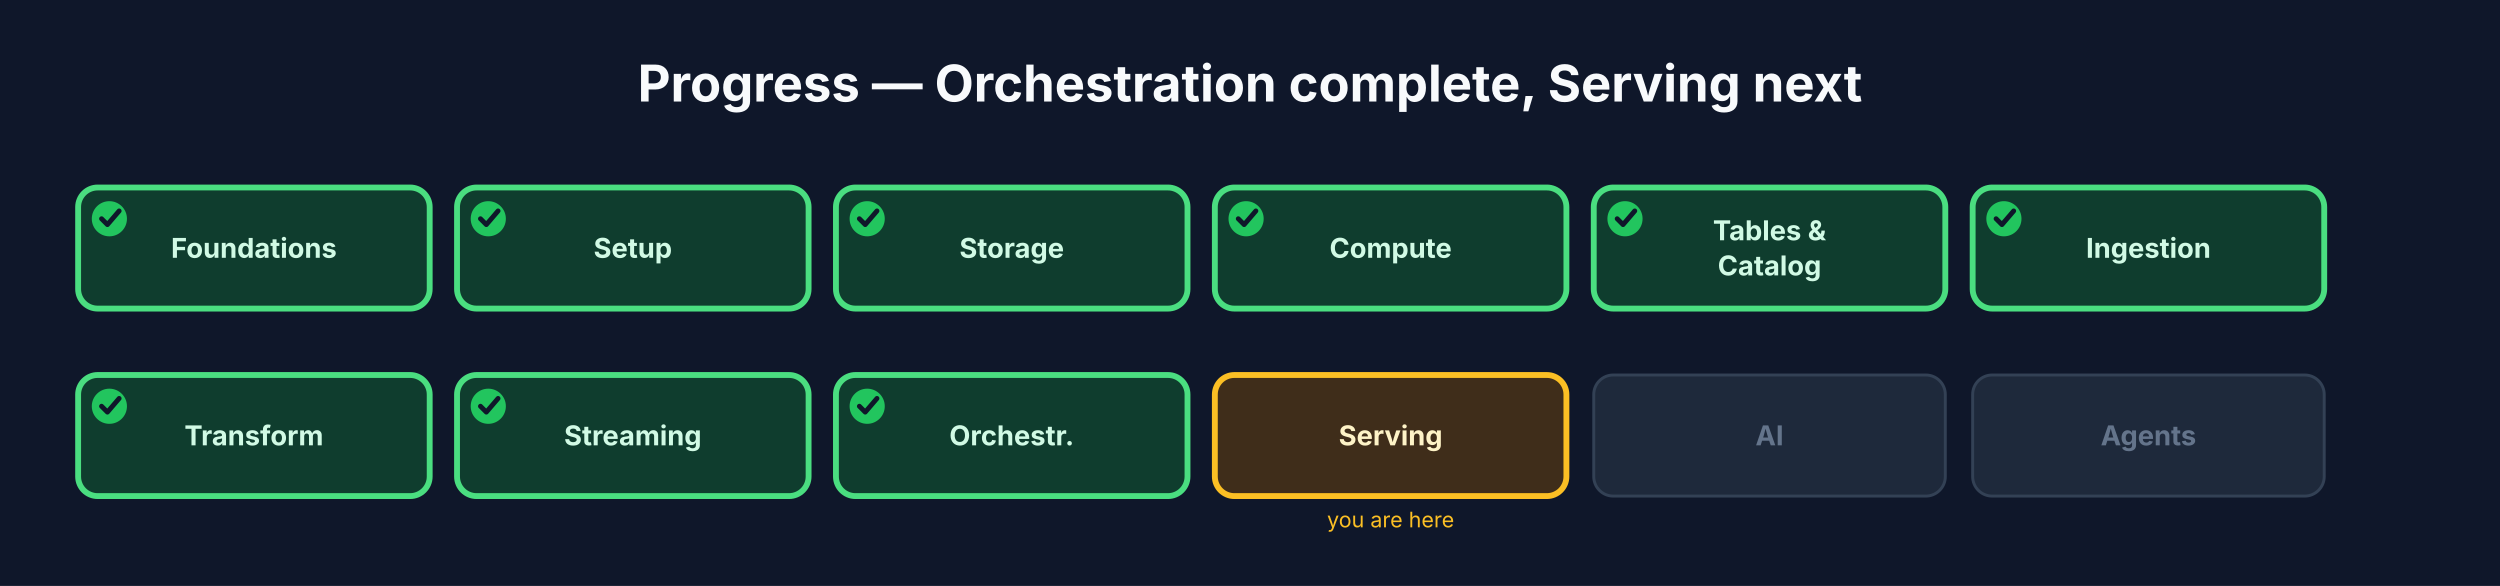
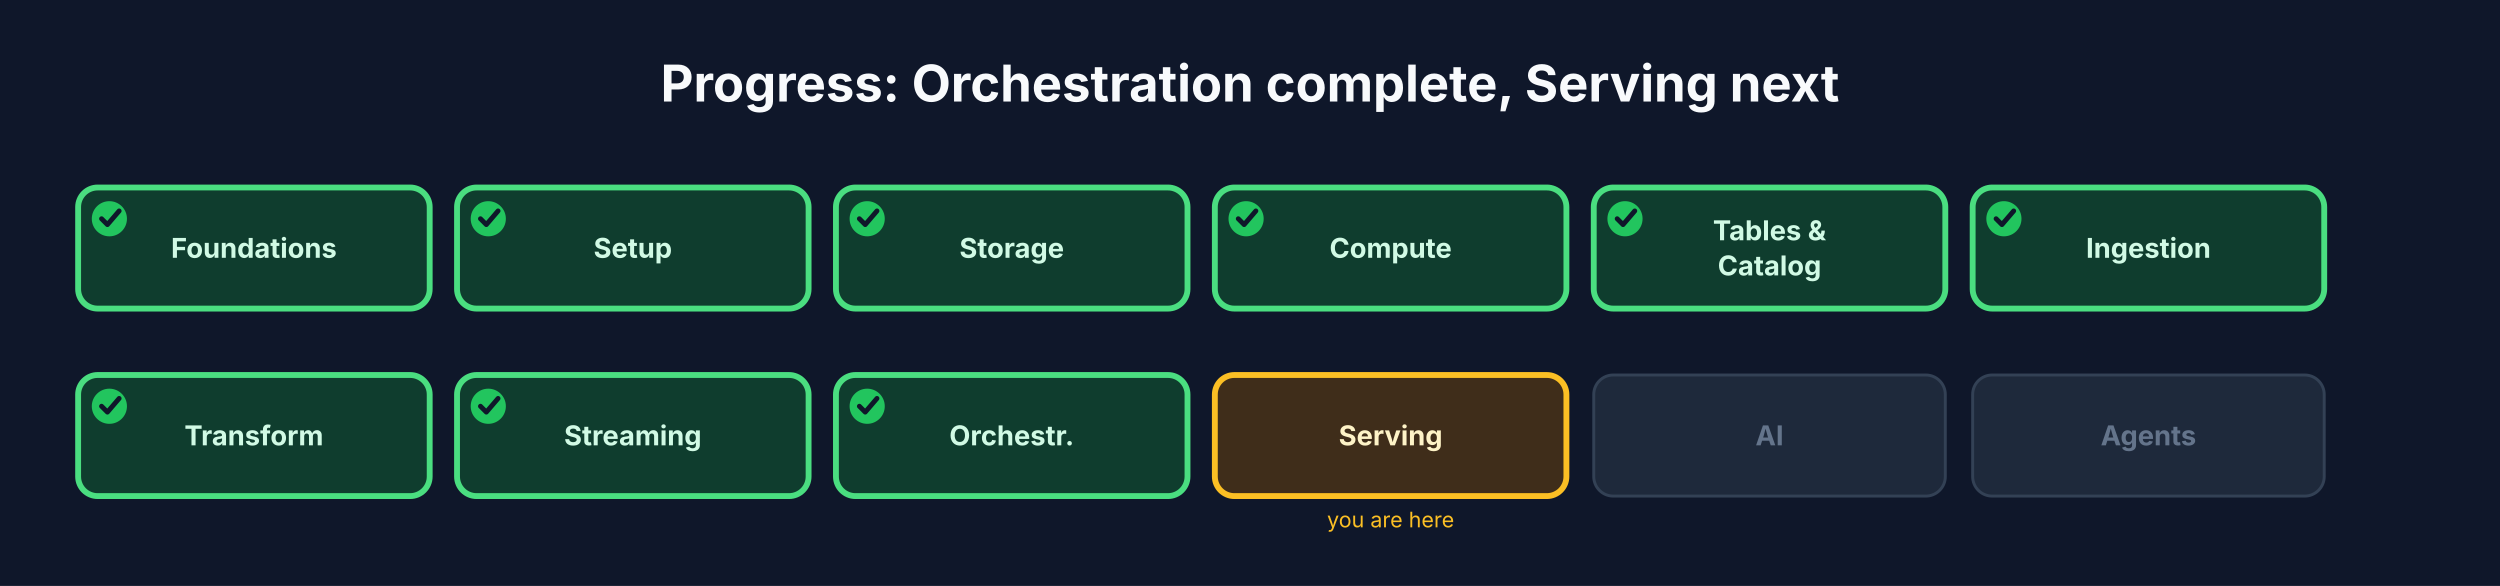
<svg xmlns="http://www.w3.org/2000/svg" viewBox="0 0 1280 300" font-family="Inter, Segoe UI, Helvetica, Arial, sans-serif">
  <rect width="1280" height="300" fill="#0f172a" />
-   <text x="640.0" y="52" fill="#f8fafc" font-size="26" font-weight="700" text-anchor="middle">Progress — Orchestration complete, Serving next</text>
+   <text x="640.0" y="52" fill="#f8fafc" font-size="26" font-weight="700" text-anchor="middle">Progress: Orchestration complete, Serving next</text>
  <rect x="40" y="96" width="180" height="62" rx="10" fill="#0f3d2e" stroke="#4ade80" stroke-width="3" />
  <text x="130.0" y="132.0" fill="#d1fae5" font-size="14" font-weight="700" text-anchor="middle">Foundations</text>
  <circle cx="56" cy="112" r="9" fill="#22c55e" />
  <path d="M52 112 l3 3 l6 -7" fill="none" stroke="#0f172a" stroke-width="2.5" stroke-linecap="round" stroke-linejoin="round" />
  <rect x="234" y="96" width="180" height="62" rx="10" fill="#0f3d2e" stroke="#4ade80" stroke-width="3" />
  <text x="324.0" y="132.0" fill="#d1fae5" font-size="14" font-weight="700" text-anchor="middle">Setup</text>
  <circle cx="250" cy="112" r="9" fill="#22c55e" />
  <path d="M246 112 l3 3 l6 -7" fill="none" stroke="#0f172a" stroke-width="2.5" stroke-linecap="round" stroke-linejoin="round" />
  <rect x="428" y="96" width="180" height="62" rx="10" fill="#0f3d2e" stroke="#4ade80" stroke-width="3" />
  <text x="518.0" y="132.0" fill="#d1fae5" font-size="14" font-weight="700" text-anchor="middle">Storage</text>
  <circle cx="444" cy="112" r="9" fill="#22c55e" />
  <path d="M440 112 l3 3 l6 -7" fill="none" stroke="#0f172a" stroke-width="2.5" stroke-linecap="round" stroke-linejoin="round" />
  <rect x="622" y="96" width="180" height="62" rx="10" fill="#0f3d2e" stroke="#4ade80" stroke-width="3" />
  <text x="712.0" y="132.0" fill="#d1fae5" font-size="14" font-weight="700" text-anchor="middle">Compute</text>
  <circle cx="638" cy="112" r="9" fill="#22c55e" />
  <path d="M634 112 l3 3 l6 -7" fill="none" stroke="#0f172a" stroke-width="2.5" stroke-linecap="round" stroke-linejoin="round" />
  <rect x="816" y="96" width="180" height="62" rx="10" fill="#0f3d2e" stroke="#4ade80" stroke-width="3" />
  <text x="906.0" y="123.0" fill="#d1fae5" font-size="14" font-weight="700" text-anchor="middle">Tables &amp;</text>
  <text x="906.0" y="141.0" fill="#d1fae5" font-size="14" font-weight="700" text-anchor="middle">Catalog</text>
  <circle cx="832" cy="112" r="9" fill="#22c55e" />
  <path d="M828 112 l3 3 l6 -7" fill="none" stroke="#0f172a" stroke-width="2.5" stroke-linecap="round" stroke-linejoin="round" />
  <rect x="1010" y="96" width="180" height="62" rx="10" fill="#0f3d2e" stroke="#4ade80" stroke-width="3" />
  <text x="1100.0" y="132.0" fill="#d1fae5" font-size="14" font-weight="700" text-anchor="middle">Ingestion</text>
  <circle cx="1026" cy="112" r="9" fill="#22c55e" />
  <path d="M1022 112 l3 3 l6 -7" fill="none" stroke="#0f172a" stroke-width="2.5" stroke-linecap="round" stroke-linejoin="round" />
  <rect x="40" y="192" width="180" height="62" rx="10" fill="#0f3d2e" stroke="#4ade80" stroke-width="3" />
  <text x="130.0" y="228.0" fill="#d1fae5" font-size="14" font-weight="700" text-anchor="middle">Transform</text>
  <circle cx="56" cy="208" r="9" fill="#22c55e" />
  <path d="M52 208 l3 3 l6 -7" fill="none" stroke="#0f172a" stroke-width="2.5" stroke-linecap="round" stroke-linejoin="round" />
  <rect x="234" y="192" width="180" height="62" rx="10" fill="#0f3d2e" stroke="#4ade80" stroke-width="3" />
  <text x="324.0" y="228.0" fill="#d1fae5" font-size="14" font-weight="700" text-anchor="middle">Streaming</text>
  <circle cx="250" cy="208" r="9" fill="#22c55e" />
  <path d="M246 208 l3 3 l6 -7" fill="none" stroke="#0f172a" stroke-width="2.5" stroke-linecap="round" stroke-linejoin="round" />
  <rect x="428" y="192" width="180" height="62" rx="10" fill="#0f3d2e" stroke="#4ade80" stroke-width="3" />
  <text x="518.0" y="228.0" fill="#d1fae5" font-size="14" font-weight="700" text-anchor="middle">Orchestr.</text>
  <circle cx="444" cy="208" r="9" fill="#22c55e" />
  <path d="M440 208 l3 3 l6 -7" fill="none" stroke="#0f172a" stroke-width="2.5" stroke-linecap="round" stroke-linejoin="round" />
  <rect x="622" y="192" width="180" height="62" rx="10" fill="#3f2d1a" stroke="#fbbf24" stroke-width="3" />
  <text x="712.0" y="228.0" fill="#fef3c7" font-size="14" font-weight="700" text-anchor="middle">Serving</text>
  <text x="712.0" y="270" fill="#fbbf24" font-size="11" text-anchor="middle">you are here</text>
  <rect x="816" y="192" width="180" height="62" rx="10" fill="#1e293b" stroke="#334155" stroke-width="1.5" />
  <text x="906.0" y="228.0" fill="#64748b" font-size="14" font-weight="700" text-anchor="middle">AI</text>
  <rect x="1010" y="192" width="180" height="62" rx="10" fill="#1e293b" stroke="#334155" stroke-width="1.5" />
  <text x="1100.0" y="228.0" fill="#64748b" font-size="14" font-weight="700" text-anchor="middle">Agents</text>
</svg>
